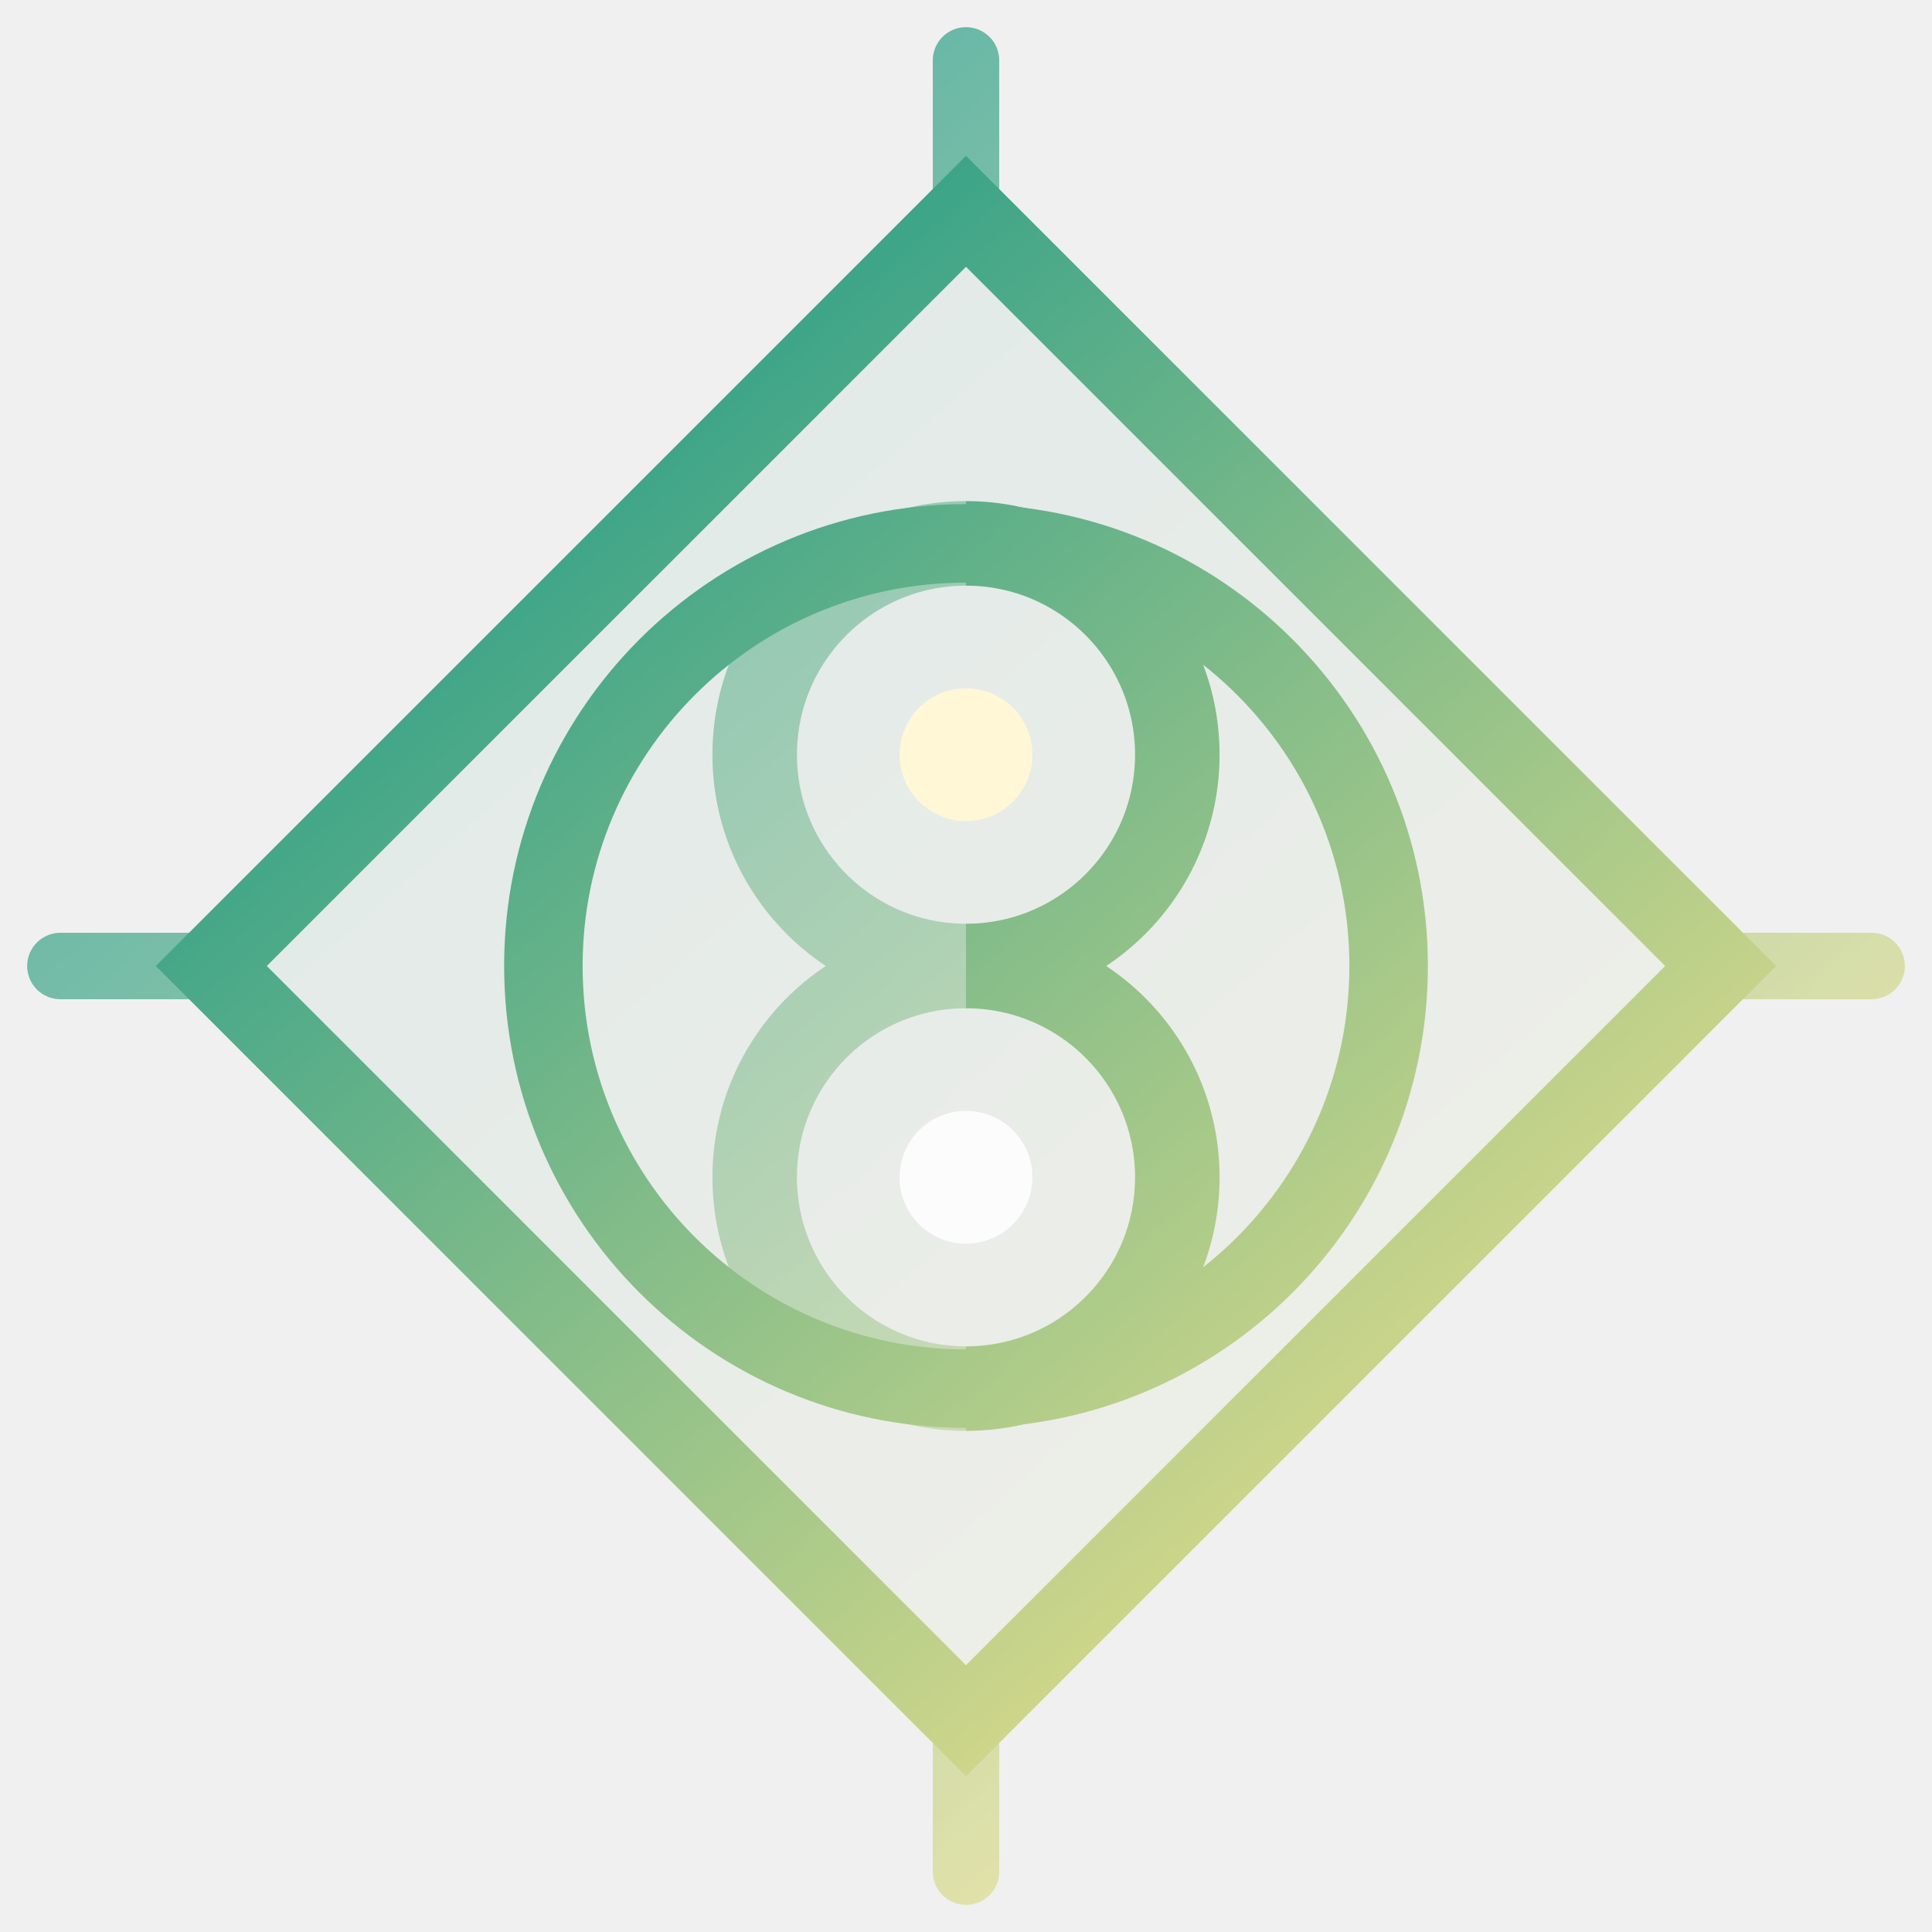
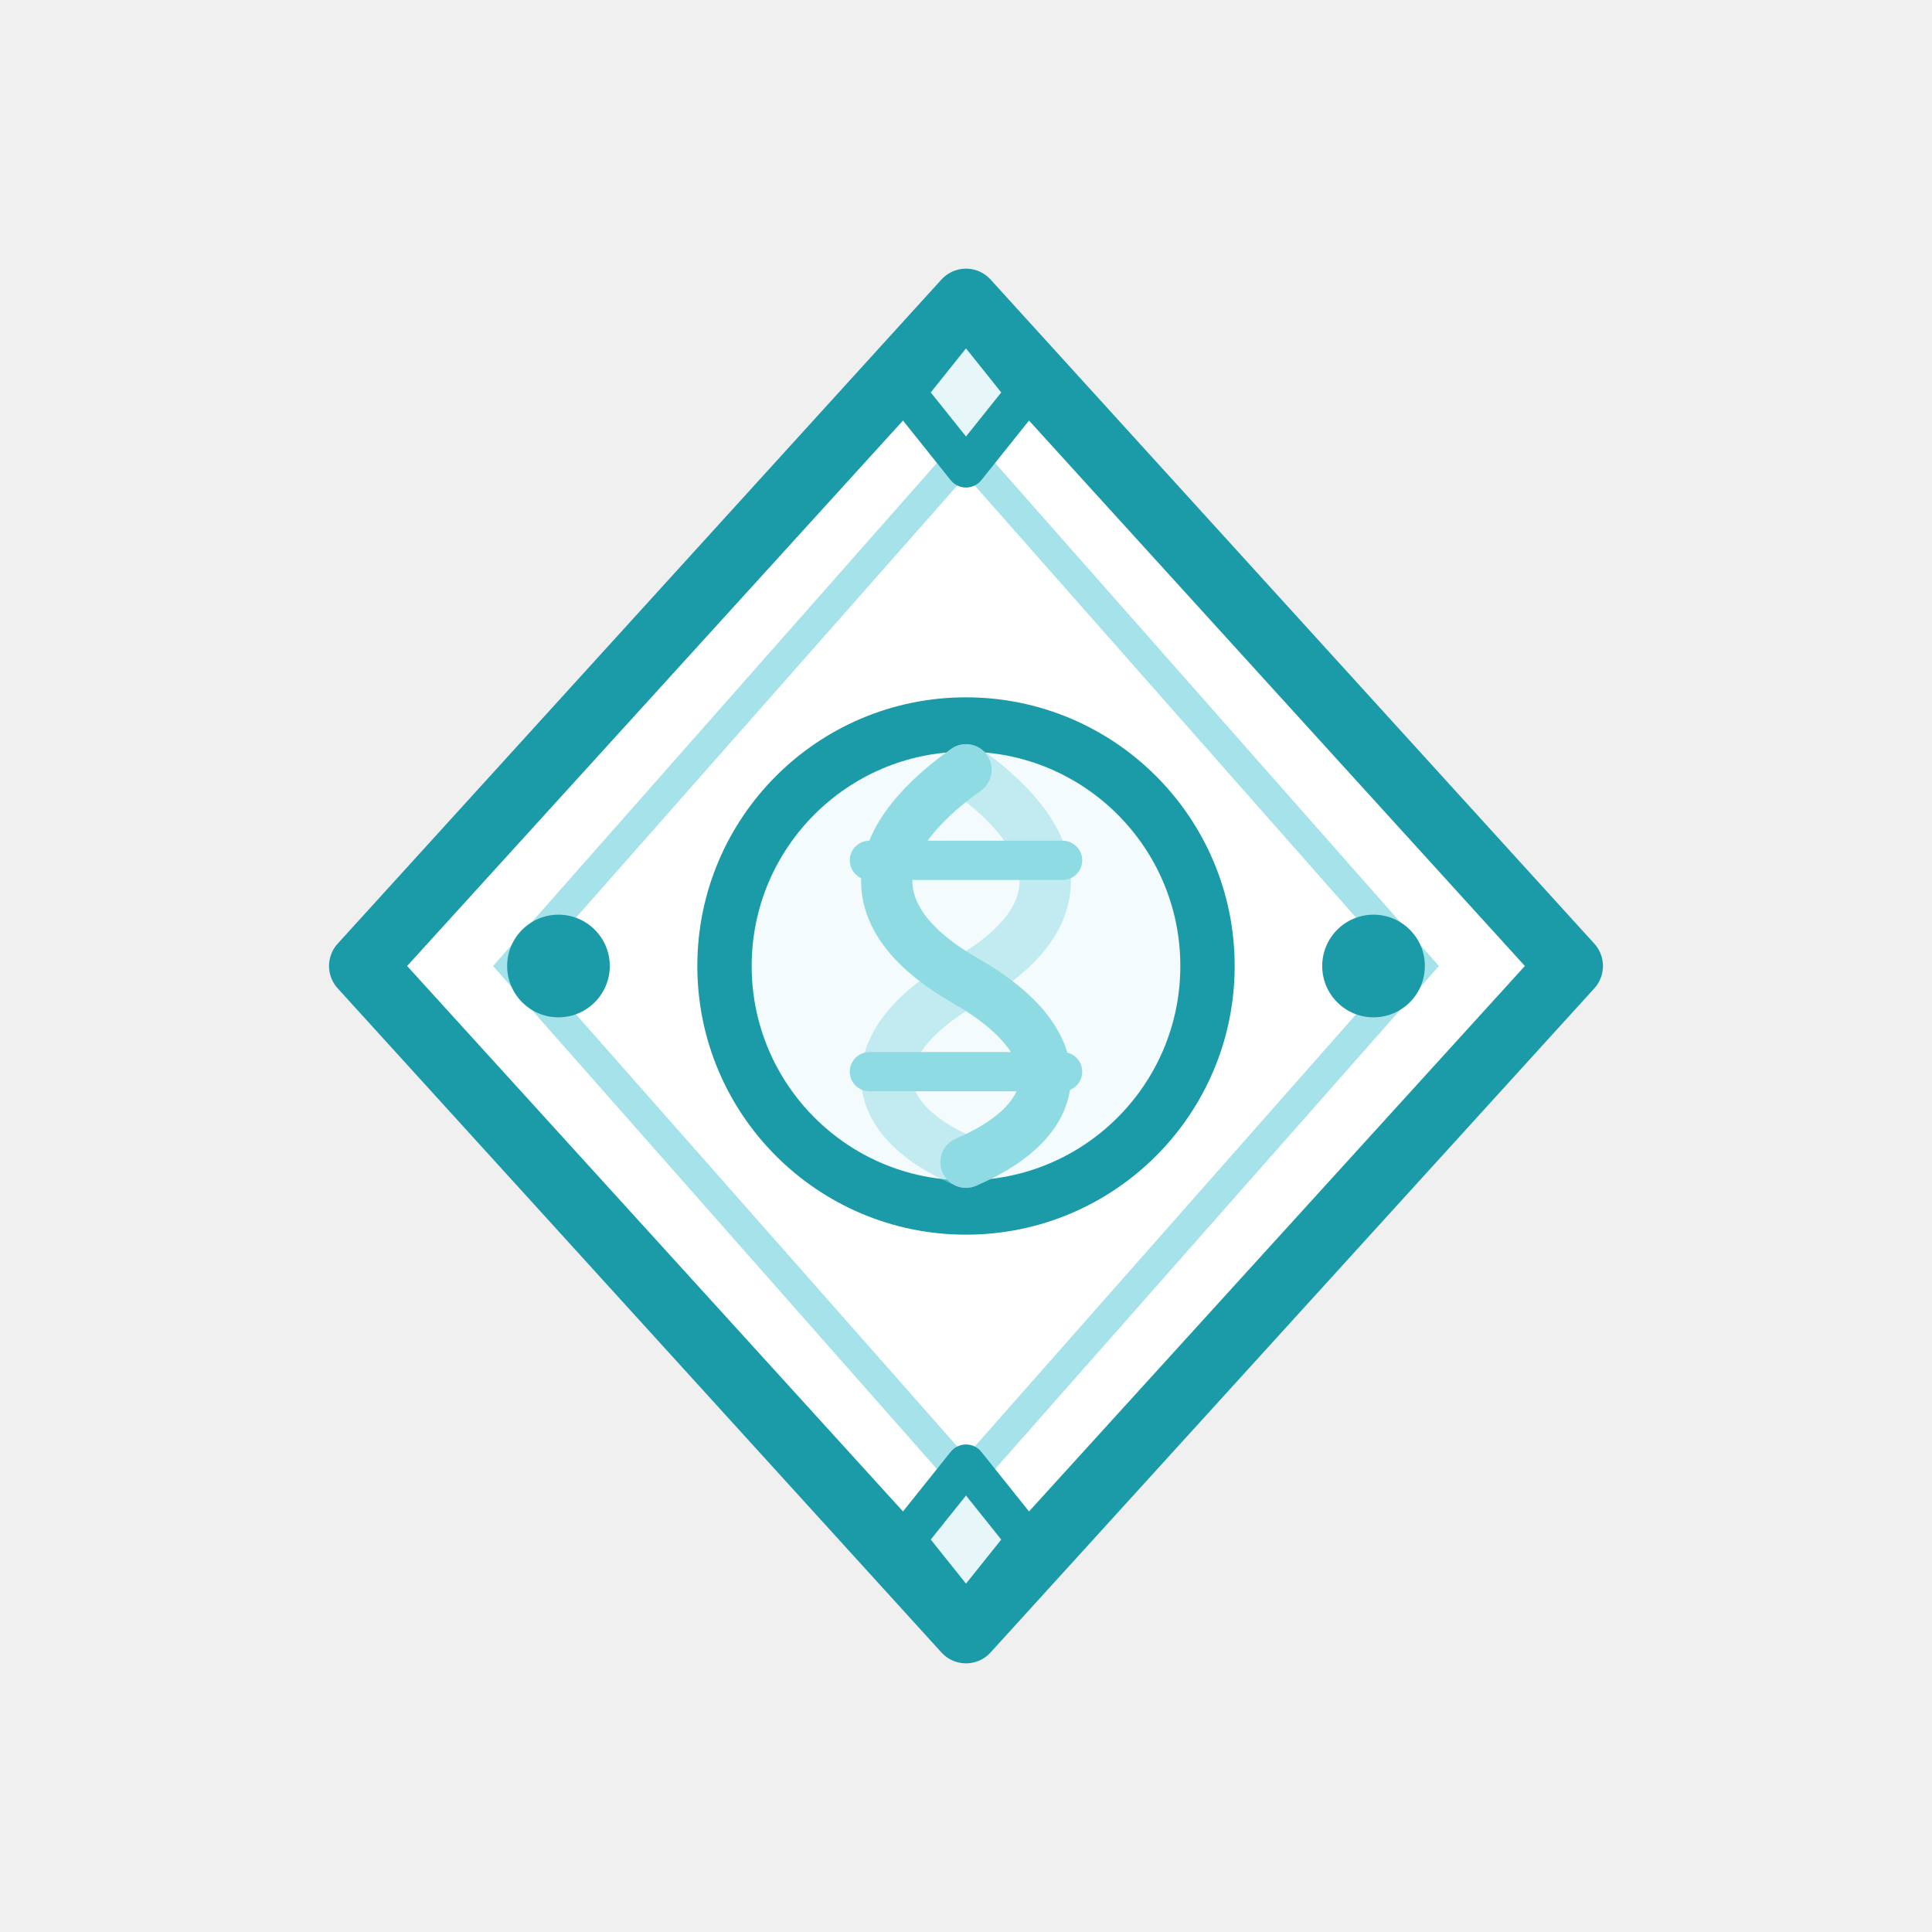
<svg xmlns="http://www.w3.org/2000/svg" viewBox="0 0 64 64">
  <defs>
-     <linearGradient id="g" x1="10" y1="7" x2="54" y2="57" gradientUnits="userSpaceOnUse">
-       <stop stop-color="#0D9488" />
-       <stop offset="1" stop-color="#FDE68A" />
+     <linearGradient id="p1" x1="18" y1="14" x2="46" y2="50">
+       <stop stop-color="#8FDBE3" />
+       <stop offset="1" stop-color="#12707B" />
    </linearGradient>
  </defs>
-   <path d="M32 7 57 32 32 57 7 32Z" fill="url(#g)" fill-opacity=".08" stroke="url(#g)" stroke-width="2.6" />
-   <circle cx="32" cy="32" r="14" fill="none" stroke="url(#g)" stroke-width="2.6" />
-   <path d="M32 18a7 7 0 0 1 0 14 7 7 0 0 1 0 14" fill="none" stroke="url(#g)" stroke-width="2.8" />
-   <path d="M32 18a7 7 0 0 0 0 14 7 7 0 0 0 0 14" fill="none" stroke="url(#g)" stroke-width="2.8" opacity=".55" />
-   <circle cx="32" cy="25" r="2.2" fill="#FFF7D6" />
-   <circle cx="32" cy="39" r="2.2" fill="#fff" opacity=".85" />
-   <path d="M7 32H2M57 32h5M32 7V2M32 57v5" stroke="url(#g)" stroke-width="2.2" stroke-linecap="round" opacity=".7" />
+   <path d="M32 10 L52 32 L32 54 L12 32 Z" fill="#FFFFFF" stroke="#1B9AA8" stroke-width="2.2" stroke-linejoin="round" />
+   <path d="M32 15 L47 32 L32 49 L17 32 Z" fill="none" stroke="#8FDBE3" stroke-width="1" opacity="0.8" />
+   <path d="M32 10.5 L34 13 L32 15.5 L30 13 Z" fill="#E7F7F9" stroke="#1B9AA8" stroke-width="1.3" stroke-linejoin="round" />
+   <path d="M32 48.5 L34 51 L32 53.5 L30 51 Z" fill="#E7F7F9" stroke="#1B9AA8" stroke-width="1.3" stroke-linejoin="round" />
+   <circle cx="32" cy="32" r="8" fill="#F3FBFC" stroke="#1B9AA8" stroke-width="1.8" />
+   <g stroke-linecap="round" fill="none">
+     <path d="M32 25.5 C 28.5 28, 28.5 30.5, 32 32.5 C 35.5 34.5, 35.5 37, 32 38.5" stroke="url(#p1)" stroke-width="1.7" />
+     <path d="M32 25.5 C 35.5 28, 35.5 30.5, 32 32.5 C 28.5 34.5, 28.5 37, 32 38.5" stroke="url(#p1)" stroke-width="1.7" opacity="0.5" />
+     <path d="M28.8 28.5 L35.2 28.5" stroke="#8FDBE3" stroke-width="1.3" />
+     <path d="M28.8 35.5 L35.2 35.5" stroke="#8FDBE3" stroke-width="1.3" />
+   </g>
+   <circle cx="18.5" cy="32" r="1.7" fill="#1B9AA8" />
+   <circle cx="45.5" cy="32" r="1.7" fill="#1B9AA8" />
</svg>
